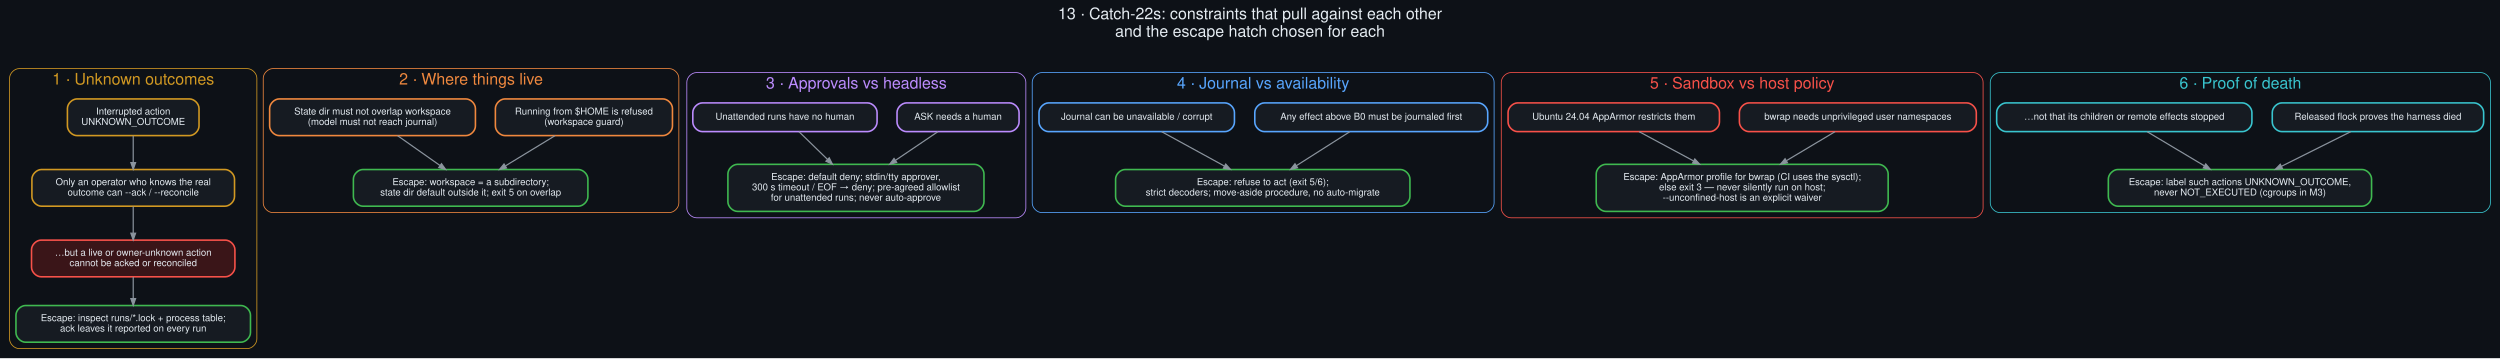
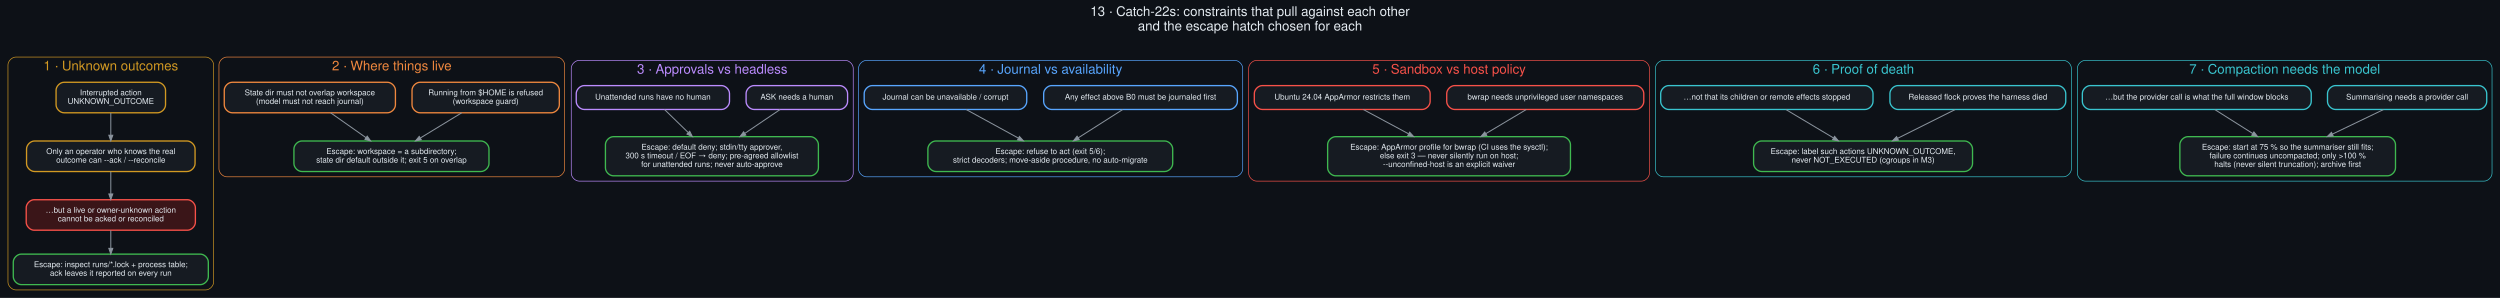
- <svg xmlns="http://www.w3.org/2000/svg" width="3134pt" height="449pt" viewBox="0.00 0.00 3134.00 449.00">
+ <svg xmlns="http://www.w3.org/2000/svg" width="3768pt" height="449pt" viewBox="0.00 0.00 3768.00 449.00">
  <g id="graph0" class="graph" transform="scale(1 1) rotate(0) translate(4 445)">
-     <polygon fill="#0d1117" stroke="transparent" points="-4,4 -4,-445 3130,-445 3130,4 -4,4" />
-     <text text-anchor="middle" x="1563" y="-421" font-family="Helvetica,sans-Serif" font-size="20.00" fill="#e6edf3">13 · Catch-22s: constraints that pull against each other</text>
-     <text text-anchor="middle" x="1563" y="-399" font-family="Helvetica,sans-Serif" font-size="20.00" fill="#e6edf3">and the escape hatch chosen for each</text>
-     <text text-anchor="middle" x="1563" y="-377" font-family="Helvetica,sans-Serif" font-size="20.00" fill="#e6edf3"> </text>
+     <polygon fill="#0d1117" stroke="transparent" points="-4,4 -4,-445 3764,-445 3764,4 -4,4" />
+     <text text-anchor="middle" x="1880" y="-421" font-family="Helvetica,sans-Serif" font-size="20.00" fill="#e6edf3">13 · Catch-22s: constraints that pull against each other</text>
+     <text text-anchor="middle" x="1880" y="-399" font-family="Helvetica,sans-Serif" font-size="20.00" fill="#e6edf3">and the escape hatch chosen for each</text>
+     <text text-anchor="middle" x="1880" y="-377" font-family="Helvetica,sans-Serif" font-size="20.00" fill="#e6edf3"> </text>
    <g id="clust1" class="cluster">
      <path fill="#0d1117" stroke="#d29922" d="M20,-8C20,-8 306,-8 306,-8 312,-8 318,-14 318,-20 318,-20 318,-347 318,-347 318,-353 312,-359 306,-359 306,-359 20,-359 20,-359 14,-359 8,-353 8,-347 8,-347 8,-20 8,-20 8,-14 14,-8 20,-8" />
      <text text-anchor="middle" x="163" y="-339" font-family="Helvetica,sans-Serif" font-size="20.00" fill="#d29922">1 · Unknown outcomes</text>
    </g>
    <g id="clust2" class="cluster">
      <path fill="#0d1117" stroke="#f0883e" d="M338,-178.5C338,-178.5 835,-178.5 835,-178.5 841,-178.5 847,-184.5 847,-190.5 847,-190.5 847,-347 847,-347 847,-353 841,-359 835,-359 835,-359 338,-359 338,-359 332,-359 326,-353 326,-347 326,-347 326,-190.5 326,-190.5 326,-184.5 332,-178.5 338,-178.5" />
      <text text-anchor="middle" x="586.5" y="-339" font-family="Helvetica,sans-Serif" font-size="20.00" fill="#f0883e">2 · Where things live</text>
    </g>
    <g id="clust3" class="cluster">
      <path fill="#0d1117" stroke="#bc8cff" d="M869,-172C869,-172 1270,-172 1270,-172 1276,-172 1282,-178 1282,-184 1282,-184 1282,-342 1282,-342 1282,-348 1276,-354 1270,-354 1270,-354 869,-354 869,-354 863,-354 857,-348 857,-342 857,-342 857,-184 857,-184 857,-178 863,-172 869,-172" />
      <text text-anchor="middle" x="1069.5" y="-334" font-family="Helvetica,sans-Serif" font-size="20.00" fill="#bc8cff">3 · Approvals vs headless</text>
    </g>
    <g id="clust4" class="cluster">
      <path fill="#0d1117" stroke="#58a6ff" d="M1302,-178.5C1302,-178.5 1857,-178.5 1857,-178.5 1863,-178.5 1869,-184.5 1869,-190.5 1869,-190.5 1869,-342 1869,-342 1869,-348 1863,-354 1857,-354 1857,-354 1302,-354 1302,-354 1296,-354 1290,-348 1290,-342 1290,-342 1290,-190.5 1290,-190.5 1290,-184.5 1296,-178.5 1302,-178.5" />
      <text text-anchor="middle" x="1579.5" y="-334" font-family="Helvetica,sans-Serif" font-size="20.00" fill="#58a6ff">4 · Journal vs availability</text>
    </g>
    <g id="clust5" class="cluster">
      <path fill="#0d1117" stroke="#f85149" d="M1890,-172C1890,-172 2470,-172 2470,-172 2476,-172 2482,-178 2482,-184 2482,-184 2482,-342 2482,-342 2482,-348 2476,-354 2470,-354 2470,-354 1890,-354 1890,-354 1884,-354 1878,-348 1878,-342 1878,-342 1878,-184 1878,-184 1878,-178 1884,-172 1890,-172" />
      <text text-anchor="middle" x="2180" y="-334" font-family="Helvetica,sans-Serif" font-size="20.00" fill="#f85149">5 · Sandbox vs host policy</text>
    </g>
    <g id="clust6" class="cluster">
      <path fill="#0d1117" stroke="#39c5cf" d="M2503,-178.5C2503,-178.5 3106,-178.5 3106,-178.5 3112,-178.5 3118,-184.5 3118,-190.5 3118,-190.5 3118,-342 3118,-342 3118,-348 3112,-354 3106,-354 3106,-354 2503,-354 2503,-354 2497,-354 2491,-348 2491,-342 2491,-342 2491,-190.5 2491,-190.5 2491,-184.5 2497,-178.5 2503,-178.5" />
      <text text-anchor="middle" x="2804.5" y="-334" font-family="Helvetica,sans-Serif" font-size="20.00" fill="#39c5cf">6 · Proof of death</text>
+     </g>
+     <g id="clust7" class="cluster">
+       <path fill="#0d1117" stroke="#39c5cf" d="M3139,-172C3139,-172 3740,-172 3740,-172 3746,-172 3752,-178 3752,-184 3752,-184 3752,-342 3752,-342 3752,-348 3746,-354 3740,-354 3740,-354 3139,-354 3139,-354 3133,-354 3127,-348 3127,-342 3127,-342 3127,-184 3127,-184 3127,-178 3133,-172 3139,-172" />
+       <text text-anchor="middle" x="3439.5" y="-334" font-family="Helvetica,sans-Serif" font-size="20.00" fill="#39c5cf">7 · Compaction needs the model</text>
    </g>
    <g id="node1" class="node">
      <path fill="#161b22" stroke="#d29922" stroke-width="2" d="M233.5,-321C233.5,-321 92.5,-321 92.5,-321 86.5,-321 80.5,-315 80.5,-309 80.5,-309 80.5,-287 80.5,-287 80.5,-281 86.5,-275 92.5,-275 92.5,-275 233.5,-275 233.5,-275 239.5,-275 245.5,-281 245.5,-287 245.5,-287 245.5,-309 245.5,-309 245.5,-315 239.5,-321 233.5,-321" />
      <text text-anchor="middle" x="163" y="-301.4" font-family="Helvetica,sans-Serif" font-size="12.00" fill="#e6edf3">Interrupted action</text>
      <text text-anchor="middle" x="163" y="-288.4" font-family="Helvetica,sans-Serif" font-size="12.00" fill="#e6edf3">UNKNOWN_OUTCOME</text>
    </g>
    <g id="node2" class="node">
      <path fill="#161b22" stroke="#d29922" stroke-width="2" d="M278,-232.5C278,-232.5 48,-232.5 48,-232.5 42,-232.5 36,-226.5 36,-220.5 36,-220.5 36,-198.5 36,-198.5 36,-192.5 42,-186.5 48,-186.5 48,-186.5 278,-186.5 278,-186.5 284,-186.5 290,-192.5 290,-198.5 290,-198.5 290,-220.5 290,-220.5 290,-226.5 284,-232.5 278,-232.5" />
      <text text-anchor="middle" x="163" y="-212.9" font-family="Helvetica,sans-Serif" font-size="12.00" fill="#e6edf3">Only an operator who knows the real</text>
      <text text-anchor="middle" x="163" y="-199.9" font-family="Helvetica,sans-Serif" font-size="12.00" fill="#e6edf3">outcome can --ack / --reconcile</text>
    </g>
    <g id="edge1" class="edge">
      <path fill="none" stroke="#8b949e" stroke-width="1.5" d="M163,-274.72C163,-264.53 163,-252.29 163,-241.24" />
      <polygon fill="#8b949e" stroke="#8b949e" stroke-width="1.5" points="165.98,-241.2 163,-232.7 160.03,-241.2 165.98,-241.2" />
    </g>
    <g id="node3" class="node">
      <path fill="#3a1518" stroke="#f85149" stroke-width="2" d="M278.5,-144C278.5,-144 47.5,-144 47.5,-144 41.5,-144 35.5,-138 35.5,-132 35.5,-132 35.5,-110 35.5,-110 35.5,-104 41.5,-98 47.5,-98 47.5,-98 278.5,-98 278.5,-98 284.5,-98 290.5,-104 290.5,-110 290.5,-110 290.5,-132 290.5,-132 290.5,-138 284.5,-144 278.5,-144" />
      <text text-anchor="middle" x="163" y="-124.4" font-family="Helvetica,sans-Serif" font-size="12.00" fill="#e6edf3">…but a live or owner-unknown action</text>
      <text text-anchor="middle" x="163" y="-111.4" font-family="Helvetica,sans-Serif" font-size="12.00" fill="#e6edf3">cannot be acked or reconciled</text>
    </g>
    <g id="edge2" class="edge">
      <path fill="none" stroke="#8b949e" stroke-width="1.5" d="M163,-186.22C163,-176.03 163,-163.79 163,-152.74" />
      <polygon fill="#8b949e" stroke="#8b949e" stroke-width="1.5" points="165.98,-152.7 163,-144.2 160.03,-152.7 165.98,-152.7" />
    </g>
    <g id="node4" class="node">
      <path fill="#161b22" stroke="#3fb950" stroke-width="2" d="M298,-62C298,-62 28,-62 28,-62 22,-62 16,-56 16,-50 16,-50 16,-28 16,-28 16,-22 22,-16 28,-16 28,-16 298,-16 298,-16 304,-16 310,-22 310,-28 310,-28 310,-50 310,-50 310,-56 304,-62 298,-62" />
      <text text-anchor="middle" x="163" y="-42.4" font-family="Helvetica,sans-Serif" font-size="12.00" fill="#e6edf3">Escape: inspect runs/*.lock + process table;</text>
      <text text-anchor="middle" x="163" y="-29.4" font-family="Helvetica,sans-Serif" font-size="12.00" fill="#e6edf3">ack leaves it reported on every run</text>
    </g>
    <g id="edge3" class="edge">
      <path fill="none" stroke="#8b949e" stroke-width="1.5" d="M163,-97.72C163,-89.39 163,-79.79 163,-70.83" />
      <polygon fill="#8b949e" stroke="#8b949e" stroke-width="1.5" points="165.98,-70.66 163,-62.16 160.03,-70.66 165.98,-70.66" />
    </g>
    <g id="node5" class="node">
      <path fill="#161b22" stroke="#f0883e" stroke-width="2" d="M827,-321C827,-321 629,-321 629,-321 623,-321 617,-315 617,-309 617,-309 617,-287 617,-287 617,-281 623,-275 629,-275 629,-275 827,-275 827,-275 833,-275 839,-281 839,-287 839,-287 839,-309 839,-309 839,-315 833,-321 827,-321" />
      <text text-anchor="middle" x="728" y="-301.4" font-family="Helvetica,sans-Serif" font-size="12.00" fill="#e6edf3">Running from $HOME is refused</text>
      <text text-anchor="middle" x="728" y="-288.4" font-family="Helvetica,sans-Serif" font-size="12.00" fill="#e6edf3">(workspace guard)</text>
    </g>
    <g id="node7" class="node">
      <path fill="#161b22" stroke="#3fb950" stroke-width="2" d="M721,-232.5C721,-232.5 451,-232.5 451,-232.5 445,-232.5 439,-226.5 439,-220.5 439,-220.5 439,-198.5 439,-198.5 439,-192.5 445,-186.5 451,-186.5 451,-186.5 721,-186.5 721,-186.5 727,-186.5 733,-192.5 733,-198.5 733,-198.5 733,-220.5 733,-220.5 733,-226.5 727,-232.5 721,-232.5" />
      <text text-anchor="middle" x="586" y="-212.9" font-family="Helvetica,sans-Serif" font-size="12.00" fill="#e6edf3">Escape: workspace = a subdirectory;</text>
      <text text-anchor="middle" x="586" y="-199.9" font-family="Helvetica,sans-Serif" font-size="12.00" fill="#e6edf3">state dir default outside it; exit 5 on overlap</text>
    </g>
    <g id="edge4" class="edge">
      <path fill="none" stroke="#8b949e" stroke-width="1.5" d="M691.8,-274.95C672.86,-263.41 649.52,-249.19 629.59,-237.05" />
      <polygon fill="#8b949e" stroke="#8b949e" stroke-width="1.5" points="630.94,-234.39 622.13,-232.51 627.85,-239.47 630.94,-234.39" />
    </g>
    <g id="node6" class="node">
      <path fill="#161b22" stroke="#f0883e" stroke-width="2" d="M580,-321C580,-321 346,-321 346,-321 340,-321 334,-315 334,-309 334,-309 334,-287 334,-287 334,-281 340,-275 346,-275 346,-275 580,-275 580,-275 586,-275 592,-281 592,-287 592,-287 592,-309 592,-309 592,-315 586,-321 580,-321" />
      <text text-anchor="middle" x="463" y="-301.4" font-family="Helvetica,sans-Serif" font-size="12.00" fill="#e6edf3">State dir must not overlap workspace</text>
      <text text-anchor="middle" x="463" y="-288.4" font-family="Helvetica,sans-Serif" font-size="12.00" fill="#e6edf3">(model must not reach journal)</text>
    </g>
    <g id="edge5" class="edge">
      <path fill="none" stroke="#8b949e" stroke-width="1.5" d="M494.36,-274.95C510.55,-263.56 530.45,-249.57 547.56,-237.54" />
      <polygon fill="#8b949e" stroke="#8b949e" stroke-width="1.5" points="549.46,-239.83 554.7,-232.51 546.04,-234.97 549.46,-239.83" />
    </g>
    <g id="node8" class="node">
      <path fill="#161b22" stroke="#bc8cff" stroke-width="2" d="M1261.5,-316C1261.5,-316 1132.5,-316 1132.5,-316 1126.5,-316 1120.5,-310 1120.5,-304 1120.5,-304 1120.5,-292 1120.5,-292 1120.5,-286 1126.5,-280 1132.5,-280 1132.5,-280 1261.5,-280 1261.5,-280 1267.5,-280 1273.5,-286 1273.5,-292 1273.5,-292 1273.5,-304 1273.5,-304 1273.5,-310 1267.5,-316 1261.5,-316" />
      <text text-anchor="middle" x="1197" y="-294.9" font-family="Helvetica,sans-Serif" font-size="12.00" fill="#e6edf3">ASK needs a human</text>
    </g>
    <g id="node10" class="node">
      <path fill="#161b22" stroke="#3fb950" stroke-width="2" d="M1217.5,-239C1217.5,-239 920.5,-239 920.5,-239 914.5,-239 908.5,-233 908.5,-227 908.5,-227 908.5,-192 908.5,-192 908.5,-186 914.5,-180 920.5,-180 920.5,-180 1217.5,-180 1217.5,-180 1223.5,-180 1229.5,-186 1229.5,-192 1229.5,-192 1229.5,-227 1229.5,-227 1229.5,-233 1223.5,-239 1217.5,-239" />
      <text text-anchor="middle" x="1069" y="-219.4" font-family="Helvetica,sans-Serif" font-size="12.00" fill="#e6edf3">Escape: default deny; stdin/tty approver,</text>
      <text text-anchor="middle" x="1069" y="-206.4" font-family="Helvetica,sans-Serif" font-size="12.00" fill="#e6edf3">300 s timeout / EOF → deny; pre-agreed allowlist</text>
      <text text-anchor="middle" x="1069" y="-193.4" font-family="Helvetica,sans-Serif" font-size="12.00" fill="#e6edf3">for unattended runs; never auto-approve</text>
    </g>
    <g id="edge6" class="edge">
      <path fill="none" stroke="#8b949e" stroke-width="1.5" d="M1171.71,-279.91C1156.53,-269.65 1136.7,-256.25 1118.51,-243.96" />
      <polygon fill="#8b949e" stroke="#8b949e" stroke-width="1.5" points="1120.08,-241.43 1111.37,-239.13 1116.75,-246.36 1120.08,-241.43" />
    </g>
    <g id="node9" class="node">
      <path fill="#161b22" stroke="#bc8cff" stroke-width="2" d="M1083.5,-316C1083.5,-316 876.5,-316 876.5,-316 870.5,-316 864.5,-310 864.5,-304 864.5,-304 864.5,-292 864.5,-292 864.5,-286 870.5,-280 876.5,-280 876.5,-280 1083.5,-280 1083.5,-280 1089.5,-280 1095.5,-286 1095.5,-292 1095.5,-292 1095.5,-304 1095.5,-304 1095.5,-310 1089.5,-316 1083.5,-316" />
      <text text-anchor="middle" x="980" y="-294.9" font-family="Helvetica,sans-Serif" font-size="12.00" fill="#e6edf3">Unattended runs have no human</text>
    </g>
    <g id="edge7" class="edge">
      <path fill="none" stroke="#8b949e" stroke-width="1.5" d="M997.58,-279.91C1007.76,-270.02 1020.96,-257.19 1033.23,-245.27" />
      <polygon fill="#8b949e" stroke="#8b949e" stroke-width="1.5" points="1035.52,-247.19 1039.54,-239.13 1031.37,-242.93 1035.52,-247.19" />
    </g>
    <g id="node11" class="node">
      <path fill="#161b22" stroke="#58a6ff" stroke-width="2" d="M1849,-316C1849,-316 1581,-316 1581,-316 1575,-316 1569,-310 1569,-304 1569,-304 1569,-292 1569,-292 1569,-286 1575,-280 1581,-280 1581,-280 1849,-280 1849,-280 1855,-280 1861,-286 1861,-292 1861,-292 1861,-304 1861,-304 1861,-310 1855,-316 1849,-316" />
      <text text-anchor="middle" x="1715" y="-294.9" font-family="Helvetica,sans-Serif" font-size="12.00" fill="#e6edf3">Any effect above B0 must be journaled first</text>
    </g>
    <g id="node13" class="node">
      <path fill="#161b22" stroke="#3fb950" stroke-width="2" d="M1751.5,-232.5C1751.5,-232.5 1406.5,-232.5 1406.5,-232.5 1400.5,-232.5 1394.5,-226.5 1394.5,-220.5 1394.5,-220.5 1394.5,-198.5 1394.5,-198.5 1394.5,-192.5 1400.5,-186.5 1406.5,-186.5 1406.5,-186.5 1751.5,-186.5 1751.5,-186.5 1757.5,-186.5 1763.5,-192.5 1763.5,-198.5 1763.5,-198.5 1763.5,-220.5 1763.5,-220.5 1763.5,-226.5 1757.5,-232.5 1751.5,-232.5" />
      <text text-anchor="middle" x="1579" y="-212.9" font-family="Helvetica,sans-Serif" font-size="12.00" fill="#e6edf3">Escape: refuse to act (exit 5/6);</text>
      <text text-anchor="middle" x="1579" y="-199.9" font-family="Helvetica,sans-Serif" font-size="12.00" fill="#e6edf3">strict decoders; move-aside procedure, no auto-migrate</text>
    </g>
    <g id="edge8" class="edge">
      <path fill="none" stroke="#8b949e" stroke-width="1.5" d="M1688.13,-279.91C1669,-267.75 1642.93,-251.16 1621.06,-237.25" />
      <polygon fill="#8b949e" stroke="#8b949e" stroke-width="1.5" points="1622.59,-234.7 1613.82,-232.65 1619.39,-239.72 1622.59,-234.7" />
    </g>
    <g id="node12" class="node">
      <path fill="#161b22" stroke="#58a6ff" stroke-width="2" d="M1531.5,-316C1531.5,-316 1310.5,-316 1310.5,-316 1304.5,-316 1298.5,-310 1298.5,-304 1298.5,-304 1298.5,-292 1298.5,-292 1298.5,-286 1304.5,-280 1310.5,-280 1310.5,-280 1531.5,-280 1531.5,-280 1537.5,-280 1543.5,-286 1543.5,-292 1543.5,-292 1543.5,-304 1543.5,-304 1543.5,-310 1537.5,-316 1531.5,-316" />
      <text text-anchor="middle" x="1421" y="-294.9" font-family="Helvetica,sans-Serif" font-size="12.00" fill="#e6edf3">Journal can be unavailable / corrupt</text>
    </g>
    <g id="edge9" class="edge">
      <path fill="none" stroke="#8b949e" stroke-width="1.5" d="M1452.22,-279.91C1474.63,-267.64 1505.26,-250.87 1530.8,-236.89" />
      <polygon fill="#8b949e" stroke="#8b949e" stroke-width="1.5" points="1532.52,-239.34 1538.55,-232.65 1529.67,-234.12 1532.52,-239.34" />
    </g>
    <g id="node14" class="node">
      <path fill="#161b22" stroke="#f85149" stroke-width="2" d="M2461.5,-316C2461.5,-316 2188.5,-316 2188.5,-316 2182.5,-316 2176.5,-310 2176.5,-304 2176.5,-304 2176.5,-292 2176.5,-292 2176.5,-286 2182.5,-280 2188.5,-280 2188.5,-280 2461.5,-280 2461.5,-280 2467.5,-280 2473.5,-286 2473.5,-292 2473.5,-292 2473.5,-304 2473.5,-304 2473.5,-310 2467.5,-316 2461.5,-316" />
      <text text-anchor="middle" x="2325" y="-294.9" font-family="Helvetica,sans-Serif" font-size="12.00" fill="#e6edf3">bwrap needs unprivileged user namespaces</text>
    </g>
    <g id="node16" class="node">
      <path fill="#161b22" stroke="#3fb950" stroke-width="2" d="M2351,-239C2351,-239 2009,-239 2009,-239 2003,-239 1997,-233 1997,-227 1997,-227 1997,-192 1997,-192 1997,-186 2003,-180 2009,-180 2009,-180 2351,-180 2351,-180 2357,-180 2363,-186 2363,-192 2363,-192 2363,-227 2363,-227 2363,-233 2357,-239 2351,-239" />
      <text text-anchor="middle" x="2180" y="-219.4" font-family="Helvetica,sans-Serif" font-size="12.00" fill="#e6edf3">Escape: AppArmor profile for bwrap (CI uses the sysctl);</text>
      <text text-anchor="middle" x="2180" y="-206.4" font-family="Helvetica,sans-Serif" font-size="12.00" fill="#e6edf3">else exit 3 — never silently run on host;</text>
      <text text-anchor="middle" x="2180" y="-193.4" font-family="Helvetica,sans-Serif" font-size="12.00" fill="#e6edf3">--unconfined-host is an explicit waiver</text>
    </g>
    <g id="edge10" class="edge">
      <path fill="none" stroke="#8b949e" stroke-width="1.5" d="M2296.35,-279.91C2279.01,-269.56 2256.29,-256.01 2235.54,-243.63" />
      <polygon fill="#8b949e" stroke="#8b949e" stroke-width="1.5" points="2236.82,-240.93 2228,-239.13 2233.78,-246.04 2236.82,-240.93" />
    </g>
    <g id="node15" class="node">
      <path fill="#161b22" stroke="#f85149" stroke-width="2" d="M2139.5,-316C2139.5,-316 1898.5,-316 1898.5,-316 1892.5,-316 1886.5,-310 1886.5,-304 1886.5,-304 1886.5,-292 1886.5,-292 1886.5,-286 1892.5,-280 1898.5,-280 1898.5,-280 2139.5,-280 2139.5,-280 2145.5,-280 2151.5,-286 2151.5,-292 2151.5,-292 2151.5,-304 2151.5,-304 2151.5,-310 2145.5,-316 2139.5,-316" />
      <text text-anchor="middle" x="2019" y="-294.9" font-family="Helvetica,sans-Serif" font-size="12.00" fill="#e6edf3">Ubuntu 24.04 AppArmor restricts them</text>
    </g>
    <g id="edge11" class="edge">
      <path fill="none" stroke="#8b949e" stroke-width="1.5" d="M2050.81,-279.91C2070.24,-269.47 2095.73,-255.77 2118.94,-243.31" />
      <polygon fill="#8b949e" stroke="#8b949e" stroke-width="1.5" points="2120.62,-245.78 2126.7,-239.13 2117.81,-240.54 2120.62,-245.78" />
    </g>
    <g id="node17" class="node">
      <path fill="#161b22" stroke="#39c5cf" stroke-width="2" d="M3097.5,-316C3097.5,-316 2856.5,-316 2856.5,-316 2850.5,-316 2844.5,-310 2844.5,-304 2844.5,-304 2844.5,-292 2844.5,-292 2844.5,-286 2850.5,-280 2856.5,-280 2856.5,-280 3097.5,-280 3097.5,-280 3103.5,-280 3109.5,-286 3109.5,-292 3109.5,-292 3109.5,-304 3109.5,-304 3109.5,-310 3103.5,-316 3097.5,-316" />
      <text text-anchor="middle" x="2977" y="-294.9" font-family="Helvetica,sans-Serif" font-size="12.00" fill="#e6edf3">Released flock proves the harness died</text>
    </g>
    <g id="node19" class="node">
      <path fill="#161b22" stroke="#3fb950" stroke-width="2" d="M2957,-232.5C2957,-232.5 2651,-232.5 2651,-232.5 2645,-232.5 2639,-226.5 2639,-220.5 2639,-220.5 2639,-198.5 2639,-198.5 2639,-192.5 2645,-186.5 2651,-186.5 2651,-186.5 2957,-186.5 2957,-186.5 2963,-186.5 2969,-192.5 2969,-198.5 2969,-198.5 2969,-220.5 2969,-220.5 2969,-226.5 2963,-232.5 2957,-232.5" />
      <text text-anchor="middle" x="2804" y="-212.9" font-family="Helvetica,sans-Serif" font-size="12.00" fill="#e6edf3">Escape: label such actions UNKNOWN_OUTCOME,</text>
      <text text-anchor="middle" x="2804" y="-199.9" font-family="Helvetica,sans-Serif" font-size="12.00" fill="#e6edf3">never NOT_EXECUTED (cgroups in M3)</text>
    </g>
    <g id="edge12" class="edge">
      <path fill="none" stroke="#8b949e" stroke-width="1.5" d="M2942.82,-279.91C2918.07,-267.53 2884.16,-250.58 2856.05,-236.53" />
      <polygon fill="#8b949e" stroke="#8b949e" stroke-width="1.5" points="2857.22,-233.79 2848.29,-232.65 2854.56,-239.11 2857.22,-233.79" />
    </g>
    <g id="node18" class="node">
      <path fill="#161b22" stroke="#39c5cf" stroke-width="2" d="M2807,-316C2807,-316 2511,-316 2511,-316 2505,-316 2499,-310 2499,-304 2499,-304 2499,-292 2499,-292 2499,-286 2505,-280 2511,-280 2511,-280 2807,-280 2807,-280 2813,-280 2819,-286 2819,-292 2819,-292 2819,-304 2819,-304 2819,-310 2813,-316 2807,-316" />
      <text text-anchor="middle" x="2659" y="-294.9" font-family="Helvetica,sans-Serif" font-size="12.00" fill="#e6edf3">…not that its children or remote effects stopped</text>
    </g>
    <g id="edge13" class="edge">
      <path fill="none" stroke="#8b949e" stroke-width="1.5" d="M2687.65,-279.91C2708.13,-267.69 2736.09,-251.01 2759.46,-237.07" />
      <polygon fill="#8b949e" stroke="#8b949e" stroke-width="1.5" points="2761.1,-239.55 2766.88,-232.65 2758.05,-234.44 2761.1,-239.55" />
    </g>
+     <g id="node20" class="node">
+       <path fill="#161b22" stroke="#39c5cf" stroke-width="2" d="M3732,-316C3732,-316 3516,-316 3516,-316 3510,-316 3504,-310 3504,-304 3504,-304 3504,-292 3504,-292 3504,-286 3510,-280 3516,-280 3516,-280 3732,-280 3732,-280 3738,-280 3744,-286 3744,-292 3744,-292 3744,-304 3744,-304 3744,-310 3738,-316 3732,-316" />
+       <text text-anchor="middle" x="3624" y="-294.9" font-family="Helvetica,sans-Serif" font-size="12.00" fill="#e6edf3">Summarising needs a provider call</text>
+     </g>
+     <g id="node22" class="node">
+       <path fill="#161b22" stroke="#3fb950" stroke-width="2" d="M3594.5,-239C3594.5,-239 3293.5,-239 3293.5,-239 3287.5,-239 3281.5,-233 3281.5,-227 3281.5,-227 3281.5,-192 3281.5,-192 3281.5,-186 3287.5,-180 3293.5,-180 3293.5,-180 3594.5,-180 3594.5,-180 3600.5,-180 3606.5,-186 3606.5,-192 3606.5,-192 3606.5,-227 3606.5,-227 3606.5,-233 3600.5,-239 3594.5,-239" />
+       <text text-anchor="middle" x="3444" y="-219.4" font-family="Helvetica,sans-Serif" font-size="12.00" fill="#e6edf3">Escape: start at 75 % so the summariser still fits;</text>
+       <text text-anchor="middle" x="3444" y="-206.4" font-family="Helvetica,sans-Serif" font-size="12.00" fill="#e6edf3">failure continues uncompacted; only &gt;100 %</text>
+       <text text-anchor="middle" x="3444" y="-193.4" font-family="Helvetica,sans-Serif" font-size="12.00" fill="#e6edf3">halts (never silent truncation); archive first</text>
+     </g>
+     <g id="edge14" class="edge">
+       <path fill="none" stroke="#8b949e" stroke-width="1.5" d="M3588.44,-279.91C3566.43,-269.33 3537.47,-255.42 3511.26,-242.82" />
+       <polygon fill="#8b949e" stroke="#8b949e" stroke-width="1.5" points="3512.54,-240.13 3503.59,-239.13 3509.96,-245.5 3512.54,-240.13" />
+     </g>
+     <g id="node21" class="node">
+       <path fill="#161b22" stroke="#39c5cf" stroke-width="2" d="M3467.5,-316C3467.5,-316 3146.5,-316 3146.5,-316 3140.5,-316 3134.5,-310 3134.5,-304 3134.5,-304 3134.5,-292 3134.5,-292 3134.5,-286 3140.5,-280 3146.5,-280 3146.5,-280 3467.5,-280 3467.5,-280 3473.5,-280 3479.5,-286 3479.5,-292 3479.5,-292 3479.5,-304 3479.5,-304 3479.5,-310 3473.5,-316 3467.5,-316" />
+       <text text-anchor="middle" x="3307" y="-294.9" font-family="Helvetica,sans-Serif" font-size="12.00" fill="#e6edf3">…but the provider call is what the full window blocks</text>
+     </g>
+     <g id="edge15" class="edge">
+       <path fill="none" stroke="#8b949e" stroke-width="1.5" d="M3334.07,-279.91C3350.39,-269.61 3371.73,-256.13 3391.26,-243.8" />
+       <polygon fill="#8b949e" stroke="#8b949e" stroke-width="1.5" points="3393.05,-246.19 3398.65,-239.13 3389.87,-241.16 3393.05,-246.19" />
+     </g>
  </g>
</svg>
